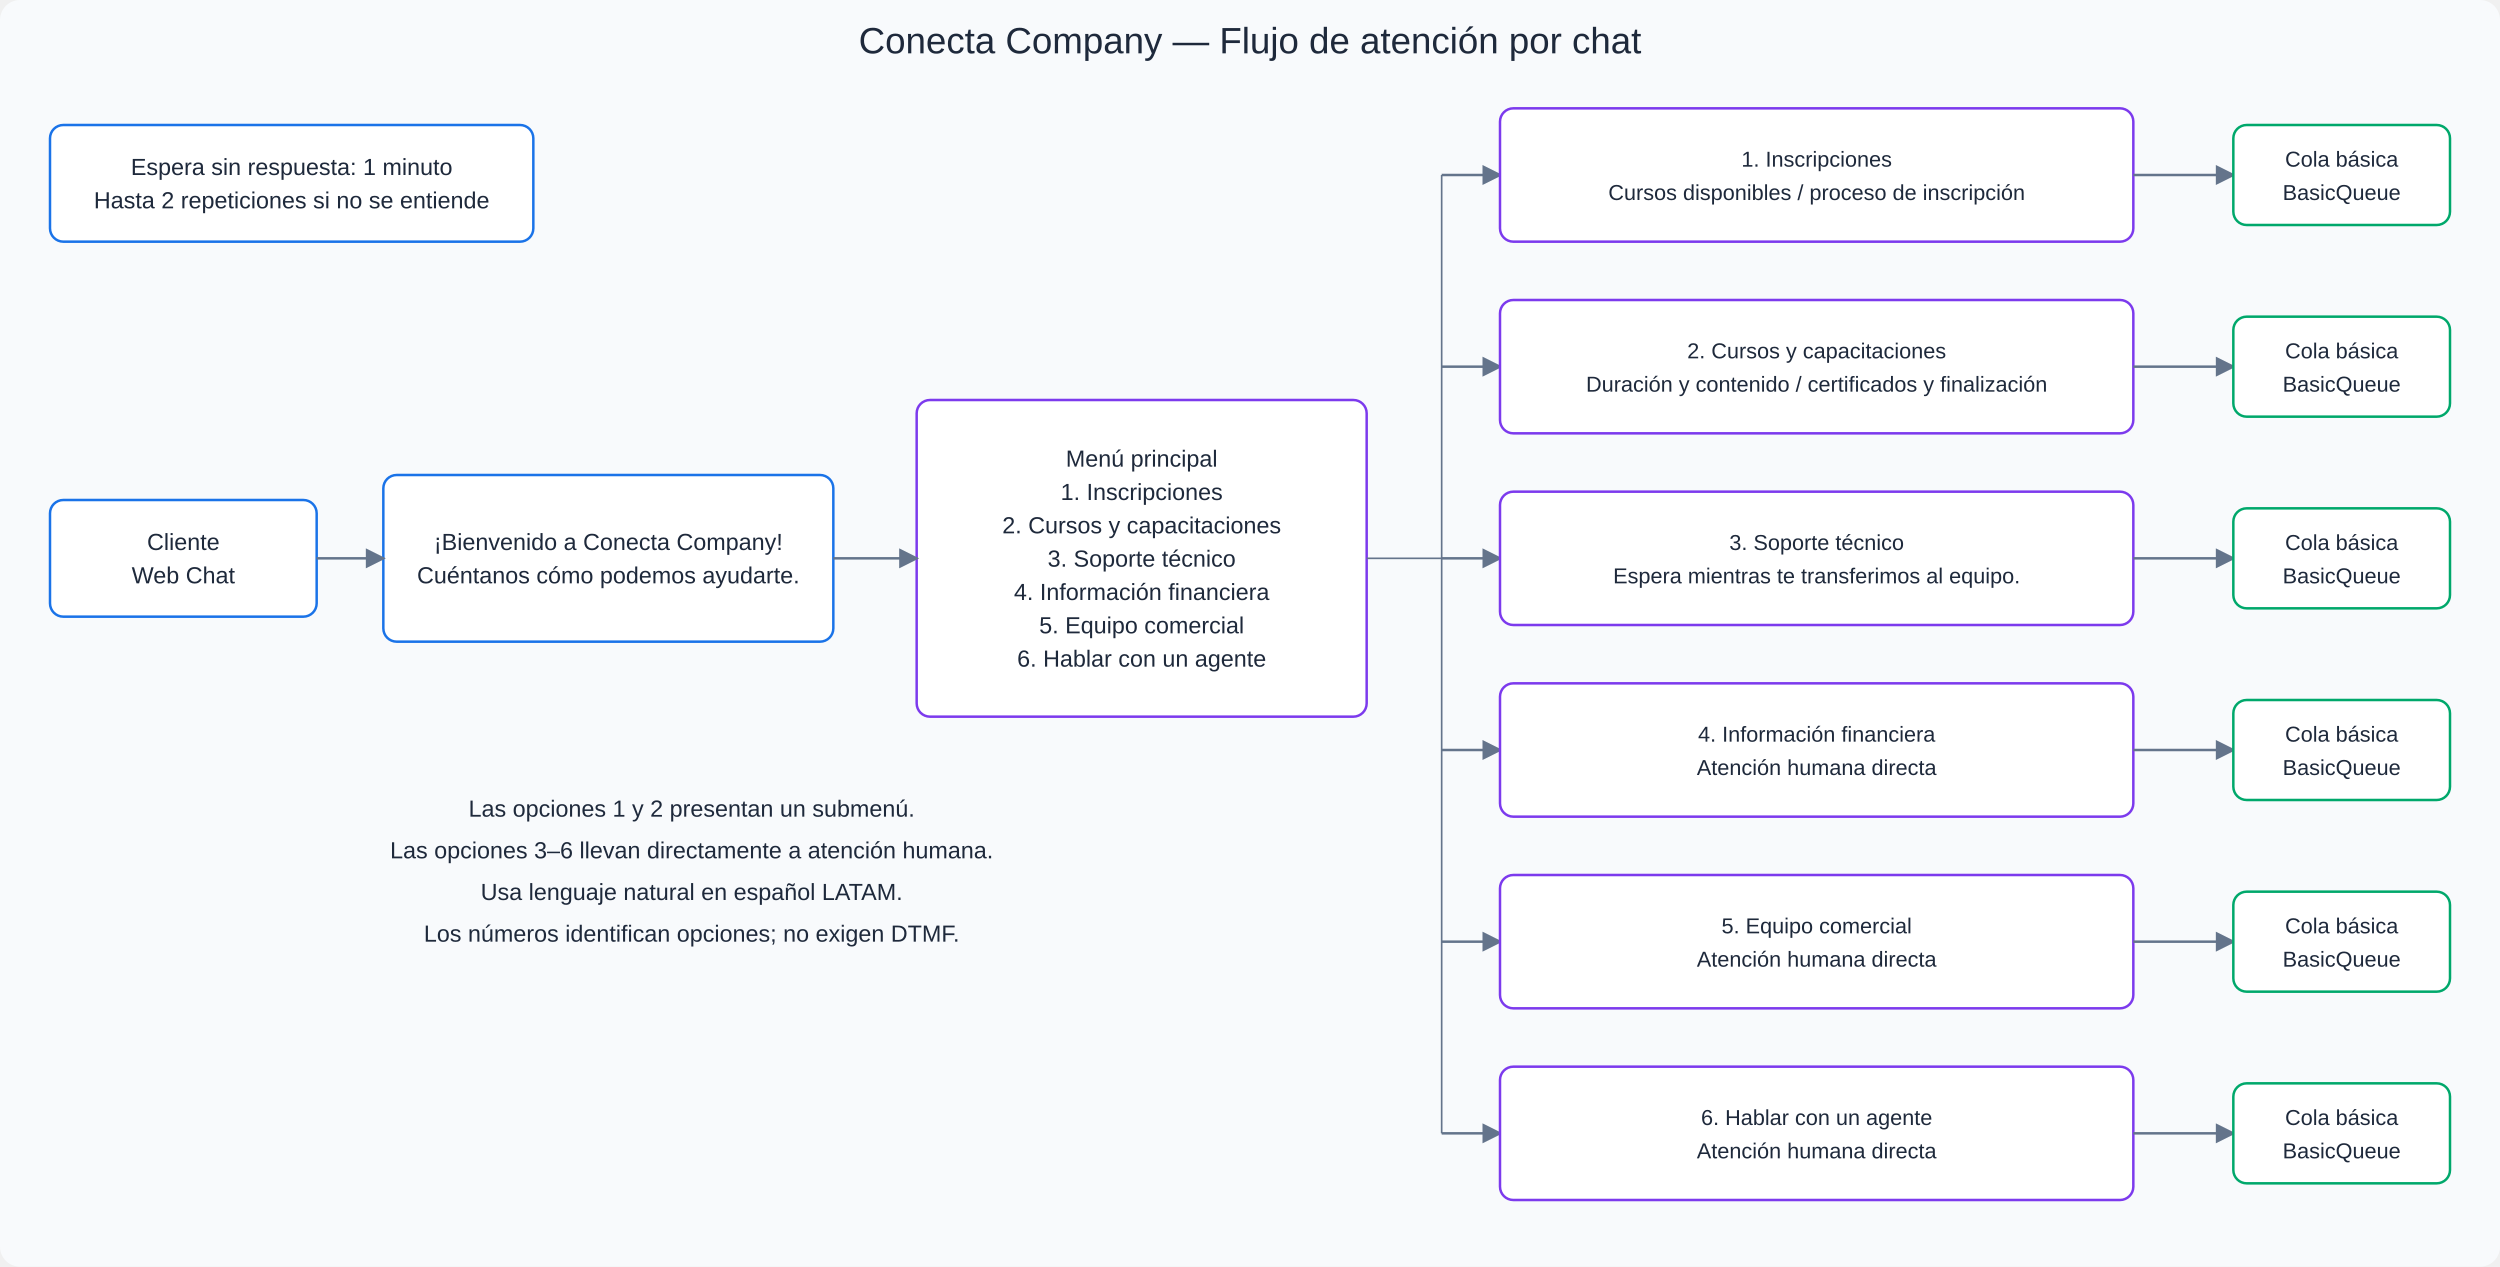
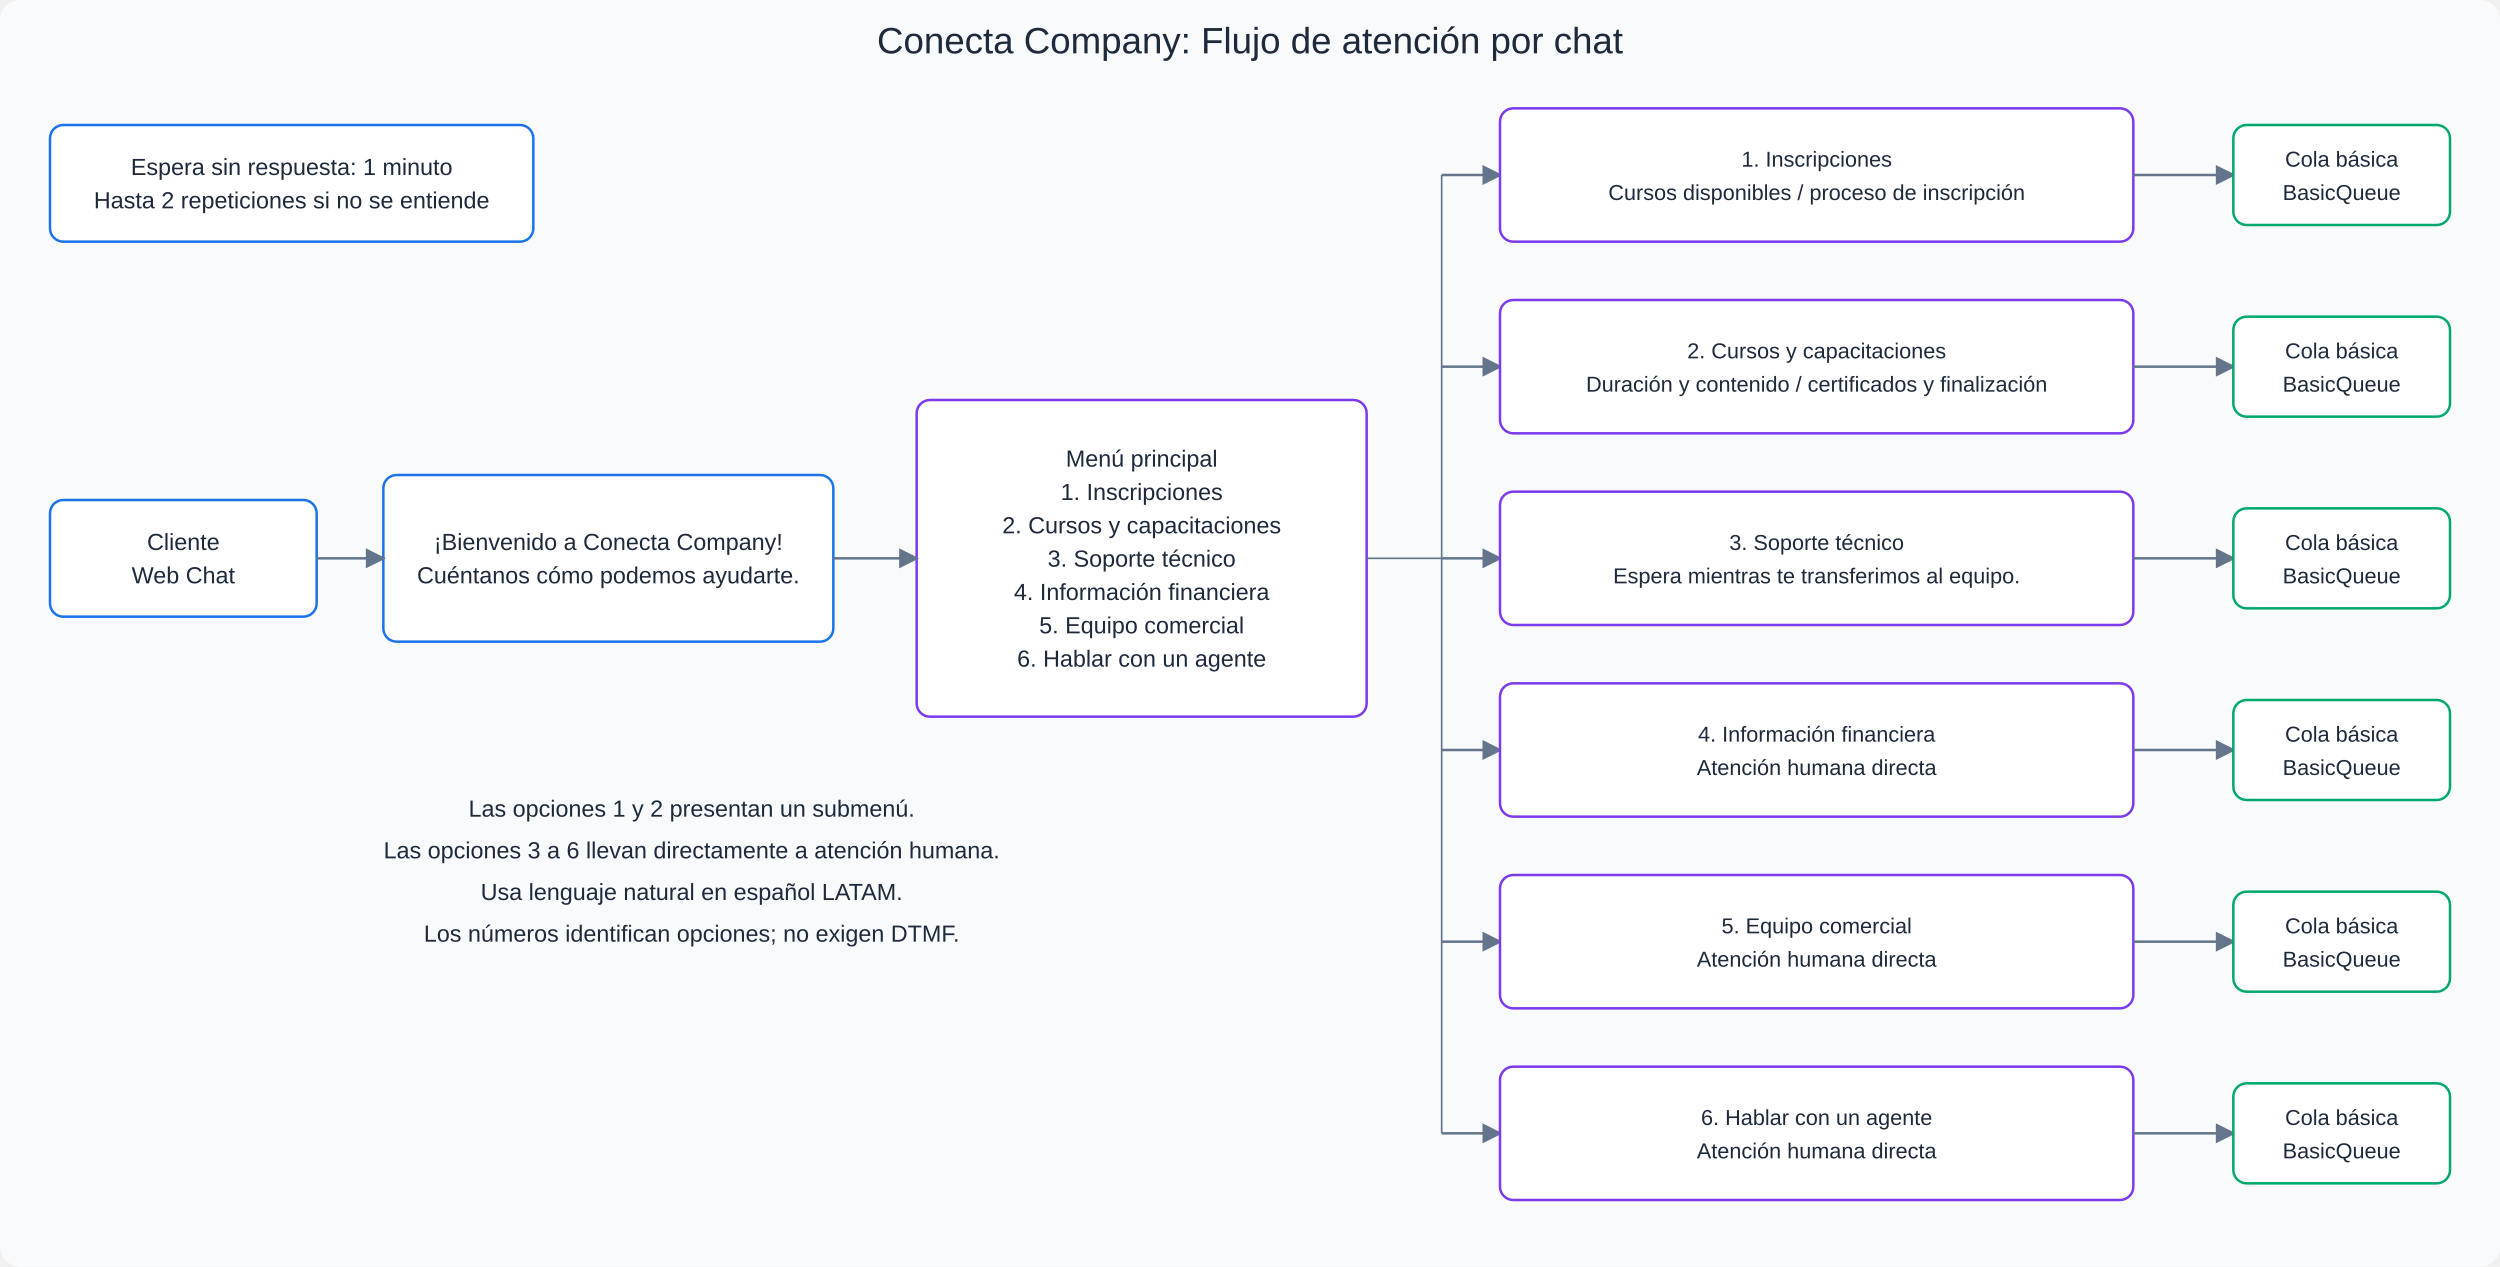
<svg xmlns="http://www.w3.org/2000/svg" width="1500" height="760" viewBox="0 0 1500 760" role="img" aria-labelledby="title">
  <defs>
    <marker id="arrow" markerWidth="8" markerHeight="8" refX="7" refY="4" orient="auto">
      <path d="M0 0 L8 4 L0 8 Z" fill="#64748b" />
    </marker>
  </defs>
  <rect width="1500" height="760" rx="12" fill="#f8fafc" />
  <g font-family="Arial, sans-serif" fill="#1e293b">
-     <text x="750" y="32" text-anchor="middle" font-size="22">Conecta Company — Flujo de atención por chat</text>
+     <text x="750" y="32" text-anchor="middle" font-size="22">Conecta Company: Flujo de atención por chat</text>
    <rect x="30" y="75" width="290" height="70" rx="8" fill="white" stroke="#1a73e8" stroke-width="1.5" />
    <text x="175" y="105" text-anchor="middle" font-size="14">Espera sin respuesta: 1 minuto</text>
    <text x="175" y="125" text-anchor="middle" font-size="14">Hasta 2 repeticiones si no se entiende</text>
    <rect x="30" y="300" width="160" height="70" rx="8" fill="white" stroke="#1a73e8" stroke-width="1.5" />
    <text x="110" y="330" text-anchor="middle" font-size="14">Cliente</text>
    <text x="110" y="350" text-anchor="middle" font-size="14">Web Chat</text>
    <rect x="230" y="285" width="270" height="100" rx="8" fill="white" stroke="#1a73e8" stroke-width="1.5" />
    <text x="365" y="330" text-anchor="middle" font-size="14">¡Bienvenido a Conecta Company!</text>
    <text x="365" y="350" text-anchor="middle" font-size="14">Cuéntanos cómo podemos ayudarte.</text>
    <rect x="550" y="240" width="270" height="190" rx="8" fill="white" stroke="#7c3aed" stroke-width="1.5" />
    <text x="685" y="280" text-anchor="middle" font-size="14">Menú principal</text>
    <text x="685" y="300" text-anchor="middle" font-size="14">1. Inscripciones</text>
    <text x="685" y="320" text-anchor="middle" font-size="14">2. Cursos y capacitaciones</text>
    <text x="685" y="340" text-anchor="middle" font-size="14">3. Soporte técnico</text>
    <text x="685" y="360" text-anchor="middle" font-size="14">4. Información financiera</text>
    <text x="685" y="380" text-anchor="middle" font-size="14">5. Equipo comercial</text>
    <text x="685" y="400" text-anchor="middle" font-size="14">6. Hablar con un agente</text>
    <path d="M190 335 H230" stroke="#64748b" stroke-width="1.5" fill="none" marker-end="url(#arrow)" />
    <path d="M500 335 H550" stroke="#64748b" stroke-width="1.5" fill="none" marker-end="url(#arrow)" />
    <path d="M820 335 H865 M865 105 V680" stroke="#64748b" fill="none" />
    <path d="M865 105 H900" stroke="#64748b" stroke-width="1.5" fill="none" marker-end="url(#arrow)" />
    <rect x="900" y="65" width="380" height="80" rx="8" fill="white" stroke="#7c3aed" stroke-width="1.5" />
    <text x="1090" y="100" text-anchor="middle" font-size="13">1. Inscripciones</text>
    <text x="1090" y="120" text-anchor="middle" font-size="13">Cursos disponibles / proceso de inscripción</text>
    <path d="M1280 105 H1340" stroke="#64748b" stroke-width="1.5" fill="none" marker-end="url(#arrow)" />
    <rect x="1340" y="75" width="130" height="60" rx="8" fill="white" stroke="#00a86b" stroke-width="1.5" />
    <text x="1405" y="100" text-anchor="middle" font-size="13">Cola básica</text>
    <text x="1405" y="120" text-anchor="middle" font-size="13">BasicQueue</text>
    <path d="M865 220 H900" stroke="#64748b" stroke-width="1.5" fill="none" marker-end="url(#arrow)" />
    <rect x="900" y="180" width="380" height="80" rx="8" fill="white" stroke="#7c3aed" stroke-width="1.5" />
    <text x="1090" y="215" text-anchor="middle" font-size="13">2. Cursos y capacitaciones</text>
    <text x="1090" y="235" text-anchor="middle" font-size="13">Duración y contenido / certificados y finalización</text>
    <path d="M1280 220 H1340" stroke="#64748b" stroke-width="1.5" fill="none" marker-end="url(#arrow)" />
    <rect x="1340" y="190" width="130" height="60" rx="8" fill="white" stroke="#00a86b" stroke-width="1.5" />
    <text x="1405" y="215" text-anchor="middle" font-size="13">Cola básica</text>
    <text x="1405" y="235" text-anchor="middle" font-size="13">BasicQueue</text>
    <path d="M865 335 H900" stroke="#64748b" stroke-width="1.5" fill="none" marker-end="url(#arrow)" />
    <rect x="900" y="295" width="380" height="80" rx="8" fill="white" stroke="#7c3aed" stroke-width="1.5" />
    <text x="1090" y="330" text-anchor="middle" font-size="13">3. Soporte técnico</text>
    <text x="1090" y="350" text-anchor="middle" font-size="13">Espera mientras te transferimos al equipo.</text>
    <path d="M1280 335 H1340" stroke="#64748b" stroke-width="1.5" fill="none" marker-end="url(#arrow)" />
    <rect x="1340" y="305" width="130" height="60" rx="8" fill="white" stroke="#00a86b" stroke-width="1.5" />
    <text x="1405" y="330" text-anchor="middle" font-size="13">Cola básica</text>
    <text x="1405" y="350" text-anchor="middle" font-size="13">BasicQueue</text>
    <path d="M865 450 H900" stroke="#64748b" stroke-width="1.5" fill="none" marker-end="url(#arrow)" />
    <rect x="900" y="410" width="380" height="80" rx="8" fill="white" stroke="#7c3aed" stroke-width="1.5" />
    <text x="1090" y="445" text-anchor="middle" font-size="13">4. Información financiera</text>
    <text x="1090" y="465" text-anchor="middle" font-size="13">Atención humana directa</text>
    <path d="M1280 450 H1340" stroke="#64748b" stroke-width="1.5" fill="none" marker-end="url(#arrow)" />
    <rect x="1340" y="420" width="130" height="60" rx="8" fill="white" stroke="#00a86b" stroke-width="1.5" />
    <text x="1405" y="445" text-anchor="middle" font-size="13">Cola básica</text>
    <text x="1405" y="465" text-anchor="middle" font-size="13">BasicQueue</text>
    <path d="M865 565 H900" stroke="#64748b" stroke-width="1.5" fill="none" marker-end="url(#arrow)" />
    <rect x="900" y="525" width="380" height="80" rx="8" fill="white" stroke="#7c3aed" stroke-width="1.5" />
    <text x="1090" y="560" text-anchor="middle" font-size="13">5. Equipo comercial</text>
    <text x="1090" y="580" text-anchor="middle" font-size="13">Atención humana directa</text>
    <path d="M1280 565 H1340" stroke="#64748b" stroke-width="1.5" fill="none" marker-end="url(#arrow)" />
    <rect x="1340" y="535" width="130" height="60" rx="8" fill="white" stroke="#00a86b" stroke-width="1.5" />
    <text x="1405" y="560" text-anchor="middle" font-size="13">Cola básica</text>
    <text x="1405" y="580" text-anchor="middle" font-size="13">BasicQueue</text>
    <path d="M865 680 H900" stroke="#64748b" stroke-width="1.5" fill="none" marker-end="url(#arrow)" />
    <rect x="900" y="640" width="380" height="80" rx="8" fill="white" stroke="#7c3aed" stroke-width="1.5" />
    <text x="1090" y="675" text-anchor="middle" font-size="13">6. Hablar con un agente</text>
    <text x="1090" y="695" text-anchor="middle" font-size="13">Atención humana directa</text>
    <path d="M1280 680 H1340" stroke="#64748b" stroke-width="1.5" fill="none" marker-end="url(#arrow)" />
    <rect x="1340" y="650" width="130" height="60" rx="8" fill="white" stroke="#00a86b" stroke-width="1.5" />
    <text x="1405" y="675" text-anchor="middle" font-size="13">Cola básica</text>
    <text x="1405" y="695" text-anchor="middle" font-size="13">BasicQueue</text>
    <text x="415" y="490" text-anchor="middle" font-size="14">Las opciones 1 y 2 presentan un submenú.</text>
-     <text x="415" y="515" text-anchor="middle" font-size="14">Las opciones 3–6 llevan directamente a atención humana.</text>
+     <text x="415" y="515" text-anchor="middle" font-size="14">Las opciones 3 a 6 llevan directamente a atención humana.</text>
    <text x="415" y="540" text-anchor="middle" font-size="14">Usa lenguaje natural en español LATAM.</text>
    <text x="415" y="565" text-anchor="middle" font-size="14">Los números identifican opciones; no exigen DTMF.</text>
  </g>
</svg>
